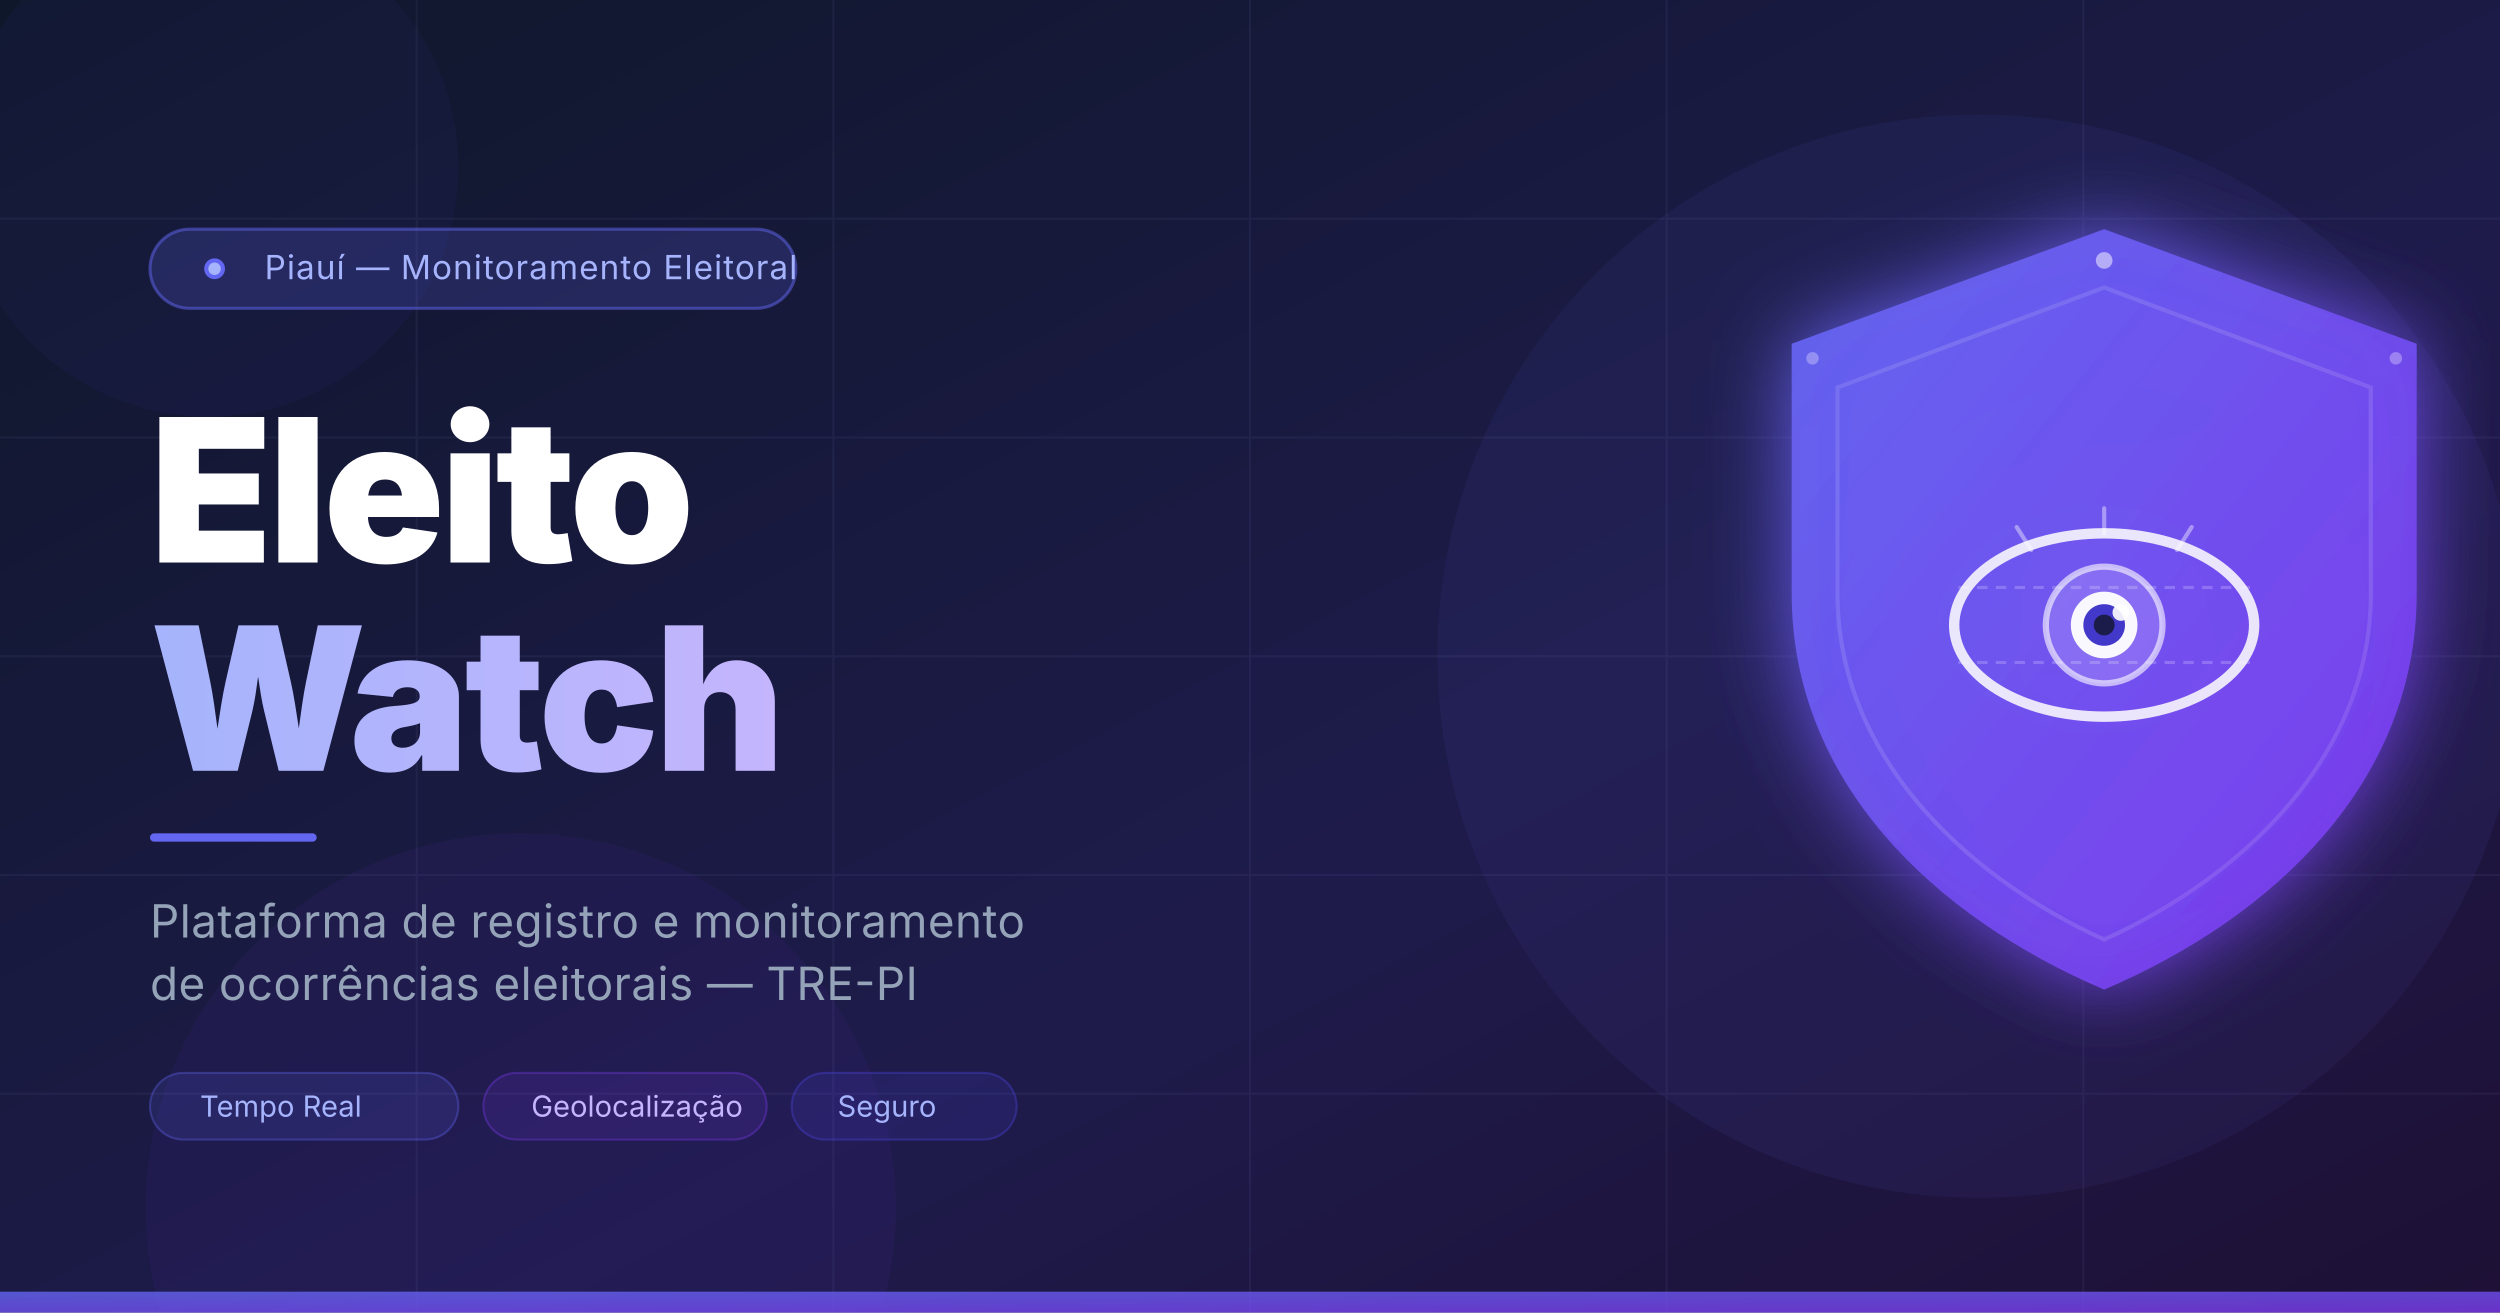
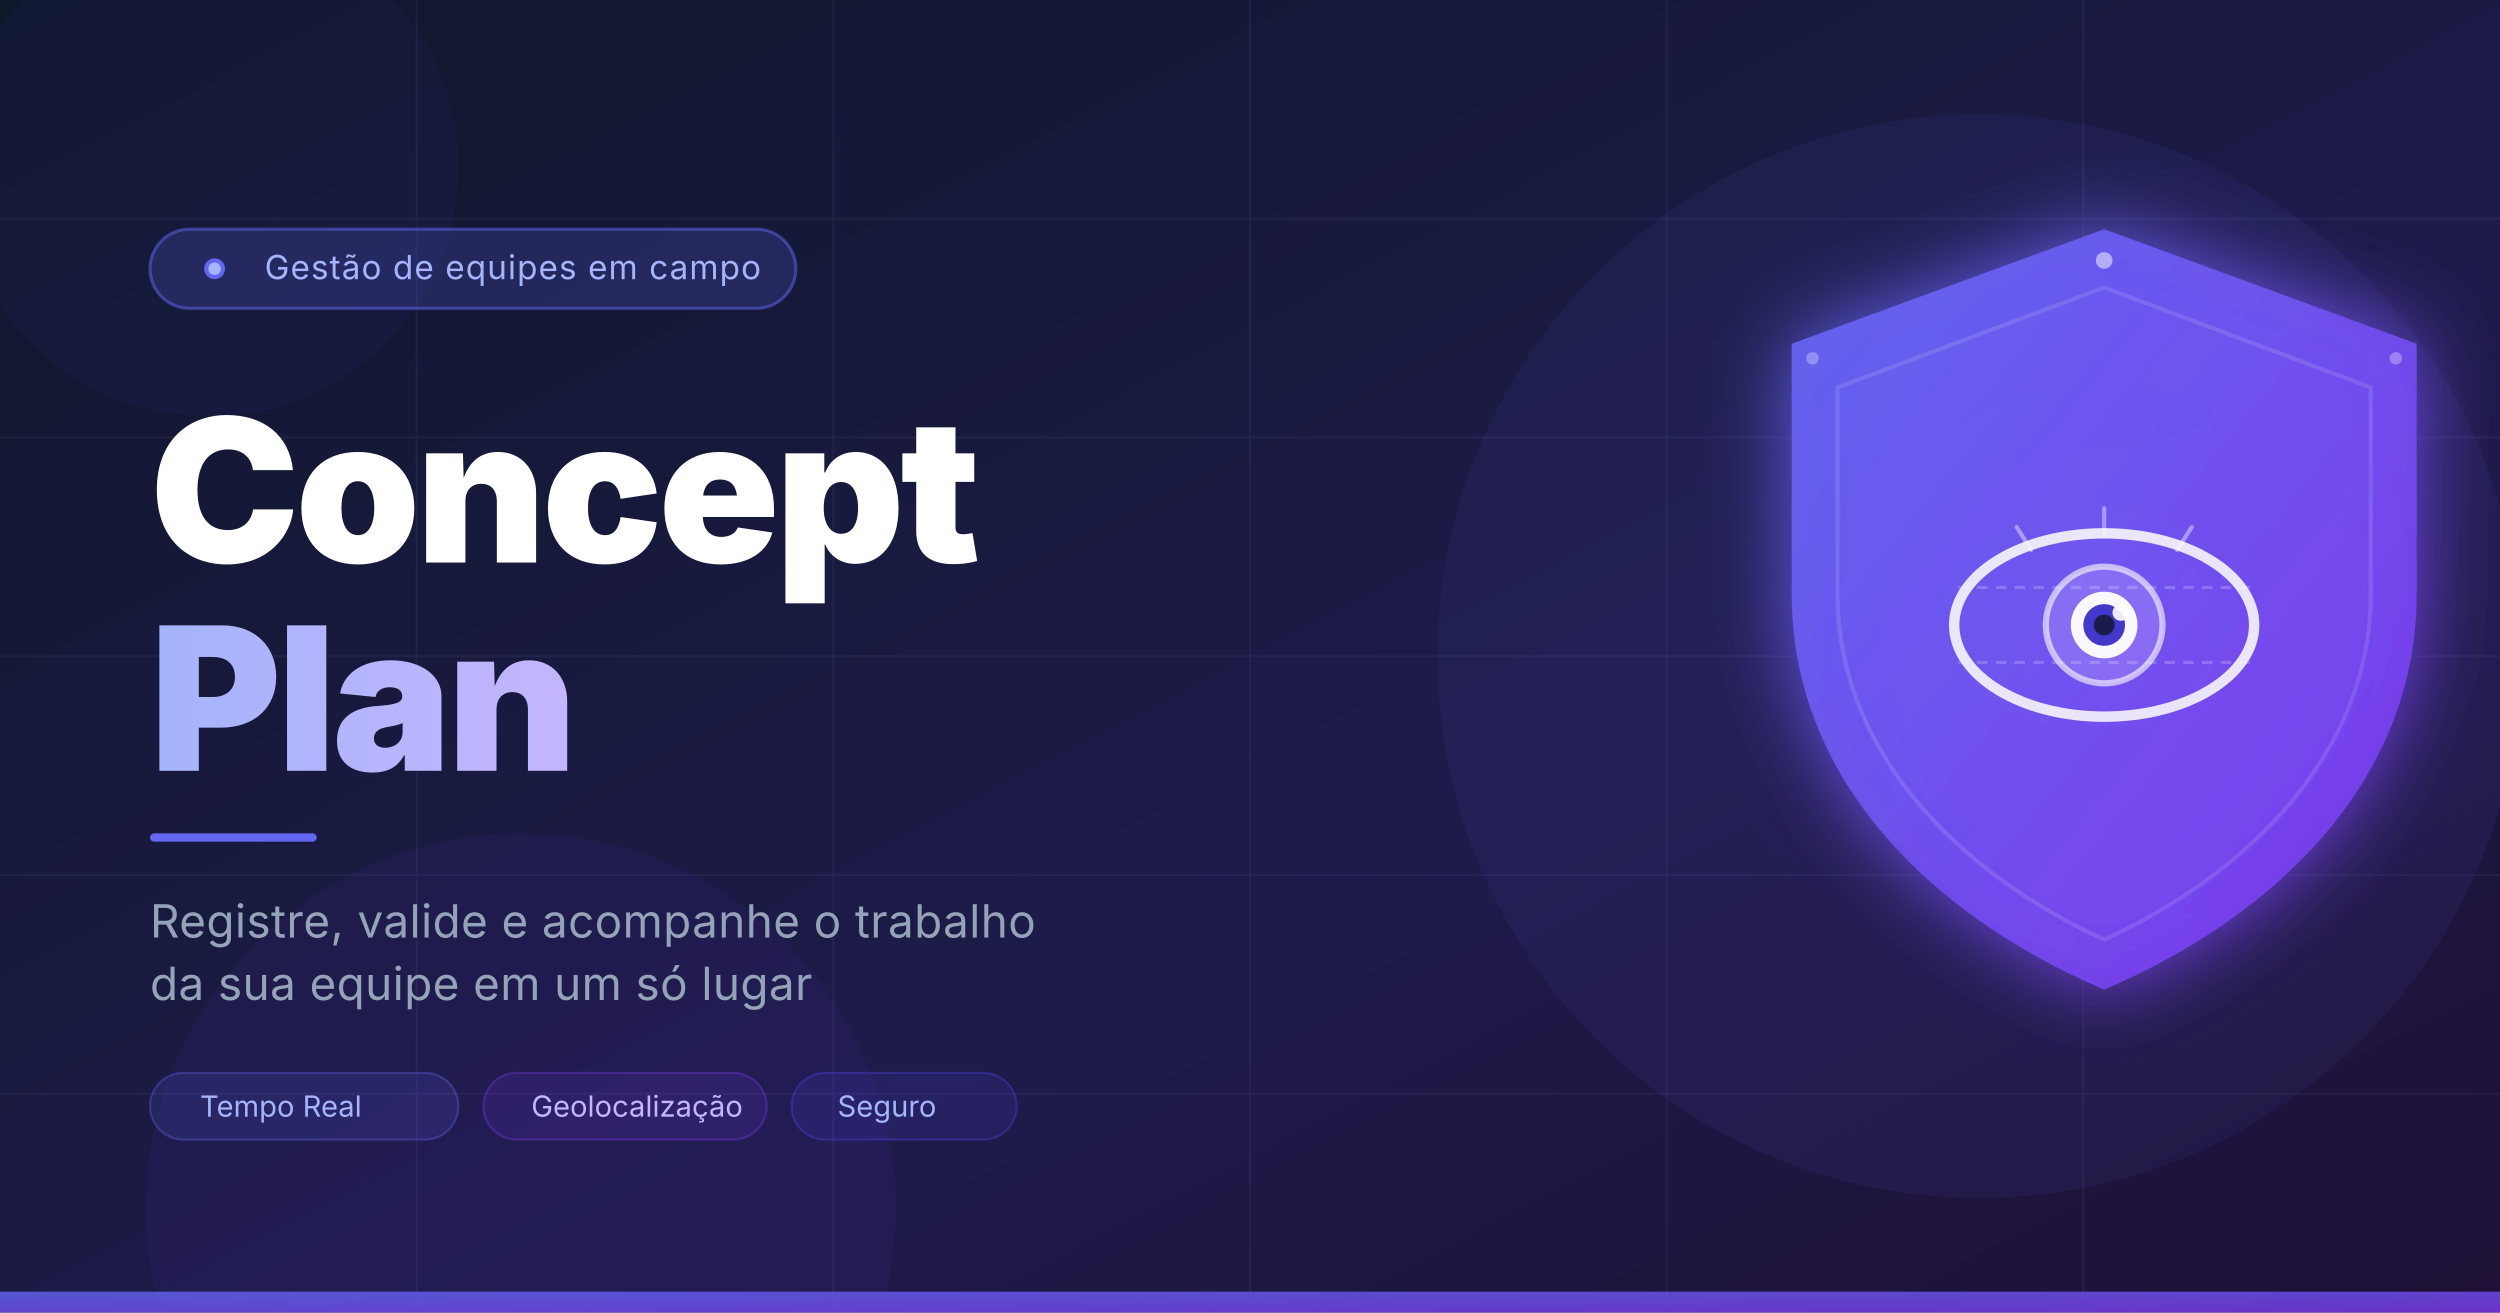
<svg xmlns="http://www.w3.org/2000/svg" viewBox="0 0 1200 630" width="1200" height="630">
  <defs>
    <linearGradient id="bg-grad" x1="0%" y1="0%" x2="100%" y2="100%">
      <stop offset="0%" stop-color="#0f172a" />
      <stop offset="60%" stop-color="#1e1b4b" />
      <stop offset="100%" stop-color="#1e1035" />
    </linearGradient>
    <linearGradient id="shield-grad" x1="0%" y1="0%" x2="100%" y2="100%">
      <stop offset="0%" stop-color="#6366f1" />
      <stop offset="100%" stop-color="#7c3aed" />
    </linearGradient>
    <linearGradient id="title-grad" x1="0%" y1="0%" x2="100%" y2="0%">
      <stop offset="0%" stop-color="#a5b4fc" />
      <stop offset="100%" stop-color="#c4b5fd" />
    </linearGradient>
    <filter id="glow" x="-30%" y="-30%" width="160%" height="160%">
      <feGaussianBlur stdDeviation="12" result="blur" />
      <feMerge>
        <feMergeNode in="blur" />
        <feMergeNode in="SourceGraphic" />
      </feMerge>
    </filter>
    <filter id="shield-glow" x="-40%" y="-40%" width="180%" height="180%">
      <feGaussianBlur stdDeviation="20" result="blur" />
      <feMerge>
        <feMergeNode in="blur" />
        <feMergeNode in="SourceGraphic" />
      </feMerge>
    </filter>
    <clipPath id="rounded-clip">
      <rect width="1200" height="630" rx="0" />
    </clipPath>
  </defs>
  <rect width="1200" height="630" fill="url(#bg-grad)" />
  <g opacity="0.06" stroke="#a5b4fc" stroke-width="1">
    <line x1="0" y1="105" x2="1200" y2="105" />
    <line x1="0" y1="210" x2="1200" y2="210" />
    <line x1="0" y1="315" x2="1200" y2="315" />
    <line x1="0" y1="420" x2="1200" y2="420" />
    <line x1="0" y1="525" x2="1200" y2="525" />
    <line x1="200" y1="0" x2="200" y2="630" />
    <line x1="400" y1="0" x2="400" y2="630" />
    <line x1="600" y1="0" x2="600" y2="630" />
    <line x1="800" y1="0" x2="800" y2="630" />
    <line x1="1000" y1="0" x2="1000" y2="630" />
  </g>
  <circle cx="950" cy="315" r="260" fill="#6366f1" opacity="0.07" />
  <circle cx="250" cy="580" r="180" fill="#7c3aed" opacity="0.06" />
  <circle cx="100" cy="80" r="120" fill="#4f46e5" opacity="0.05" />
  <g transform="translate(820, 90)" filter="url(#shield-glow)">
    <ellipse cx="190" cy="225" rx="130" ry="130" fill="#6366f1" opacity="0.18" />
    <path d="M190 20 L340 75 L340 195 C340 285 272 350 190 385 C108 350 40 285 40 195 L40 75 Z" fill="url(#shield-grad)" opacity="0.95" />
    <path d="M190 48 L318 96 L318 195 C318 272 258 330 190 361 C122 330 62 272 62 195 L62 96 Z" fill="none" stroke="rgba(255,255,255,0.12)" stroke-width="2" />
    <ellipse cx="190" cy="210" rx="72" ry="44" fill="none" stroke="rgba(255,255,255,0.85)" stroke-width="5" />
    <circle cx="190" cy="210" r="28" fill="rgba(255,255,255,0.15)" stroke="rgba(255,255,255,0.6)" stroke-width="3" />
    <circle cx="190" cy="210" r="16" fill="white" opacity="0.95" />
    <circle cx="190" cy="210" r="10" fill="#4338ca" />
    <circle cx="190" cy="210" r="5" fill="#1e1b4b" />
    <circle cx="198" cy="204" r="4" fill="white" opacity="0.9" />
    <line x1="120" y1="192" x2="260" y2="192" stroke="rgba(255,255,255,0.2)" stroke-width="1.5" stroke-dasharray="5,4" />
    <line x1="120" y1="228" x2="260" y2="228" stroke="rgba(255,255,255,0.2)" stroke-width="1.5" stroke-dasharray="5,4" />
    <line x1="190" y1="166" x2="190" y2="154" stroke="rgba(255,255,255,0.4)" stroke-width="2" stroke-linecap="round" />
    <line x1="155" y1="174" x2="148" y2="163" stroke="rgba(255,255,255,0.4)" stroke-width="2" stroke-linecap="round" />
    <line x1="225" y1="174" x2="232" y2="163" stroke="rgba(255,255,255,0.4)" stroke-width="2" stroke-linecap="round" />
    <circle cx="190" cy="35" r="4" fill="rgba(255,255,255,0.5)" />
    <circle cx="330" cy="82" r="3" fill="rgba(255,255,255,0.3)" />
    <circle cx="50" cy="82" r="3" fill="rgba(255,255,255,0.3)" />
  </g>
  <rect x="72" y="110" width="310" height="38" rx="19" fill="rgba(99,102,241,0.2)" stroke="rgba(99,102,241,0.5)" stroke-width="1.5" />
  <text x="127" y="134" font-family="system-ui, -apple-system, sans-serif" font-size="16" fill="#a5b4fc" letter-spacing="0.5">
-     Piauí — Monitoramento Eleitoral
+     Gestão de equipes em campo
  </text>
  <circle cx="103" cy="129" r="5" fill="#6366f1" />
  <circle cx="103" cy="129" r="3" fill="#a5b4fc" />
-   <text x="72" y="270" font-family="system-ui, -apple-system, sans-serif" font-size="96" font-weight="900" fill="white" letter-spacing="-2">Eleito</text>
-   <text x="72" y="370" font-family="system-ui, -apple-system, sans-serif" font-size="96" font-weight="900" fill="url(#title-grad)" letter-spacing="-2">Watch</text>
+   <text x="72" y="270" font-family="system-ui, -apple-system, sans-serif" font-size="96" font-weight="900" fill="white" letter-spacing="-2">Concept</text>
+   <text x="72" y="370" font-family="system-ui, -apple-system, sans-serif" font-size="96" font-weight="900" fill="url(#title-grad)" letter-spacing="-2">Plan</text>
  <rect x="72" y="400" width="80" height="4" rx="2" fill="#6366f1" />
  <text x="72" y="450" font-family="system-ui, -apple-system, sans-serif" font-size="22" fill="#94a3b8" letter-spacing="0.2">
-     Plataforma de registro e monitoramento
+     Registre, valide e acompanhe o trabalho
  </text>
  <text x="72" y="480" font-family="system-ui, -apple-system, sans-serif" font-size="22" fill="#94a3b8" letter-spacing="0.2">
-     de ocorrências eleitorais — TRE-PI
+     da sua equipe em um só lugar
  </text>
  <rect x="72" y="515" width="148" height="32" rx="16" fill="rgba(99,102,241,0.15)" stroke="rgba(99,102,241,0.35)" stroke-width="1" />
  <text x="96" y="536" font-family="system-ui, -apple-system, sans-serif" font-size="14" fill="#a5b4fc">Tempo Real</text>
  <rect x="232" y="515" width="136" height="32" rx="16" fill="rgba(124,58,237,0.15)" stroke="rgba(124,58,237,0.35)" stroke-width="1" />
  <text x="255" y="536" font-family="system-ui, -apple-system, sans-serif" font-size="14" fill="#c4b5fd">Geolocalização</text>
  <rect x="380" y="515" width="108" height="32" rx="16" fill="rgba(79,70,229,0.15)" stroke="rgba(79,70,229,0.35)" stroke-width="1" />
  <text x="402" y="536" font-family="system-ui, -apple-system, sans-serif" font-size="14" fill="#a5b4fc">Seguro</text>
  <rect x="0" y="620" width="1200" height="10" fill="url(#shield-grad)" opacity="0.8" />
</svg>
